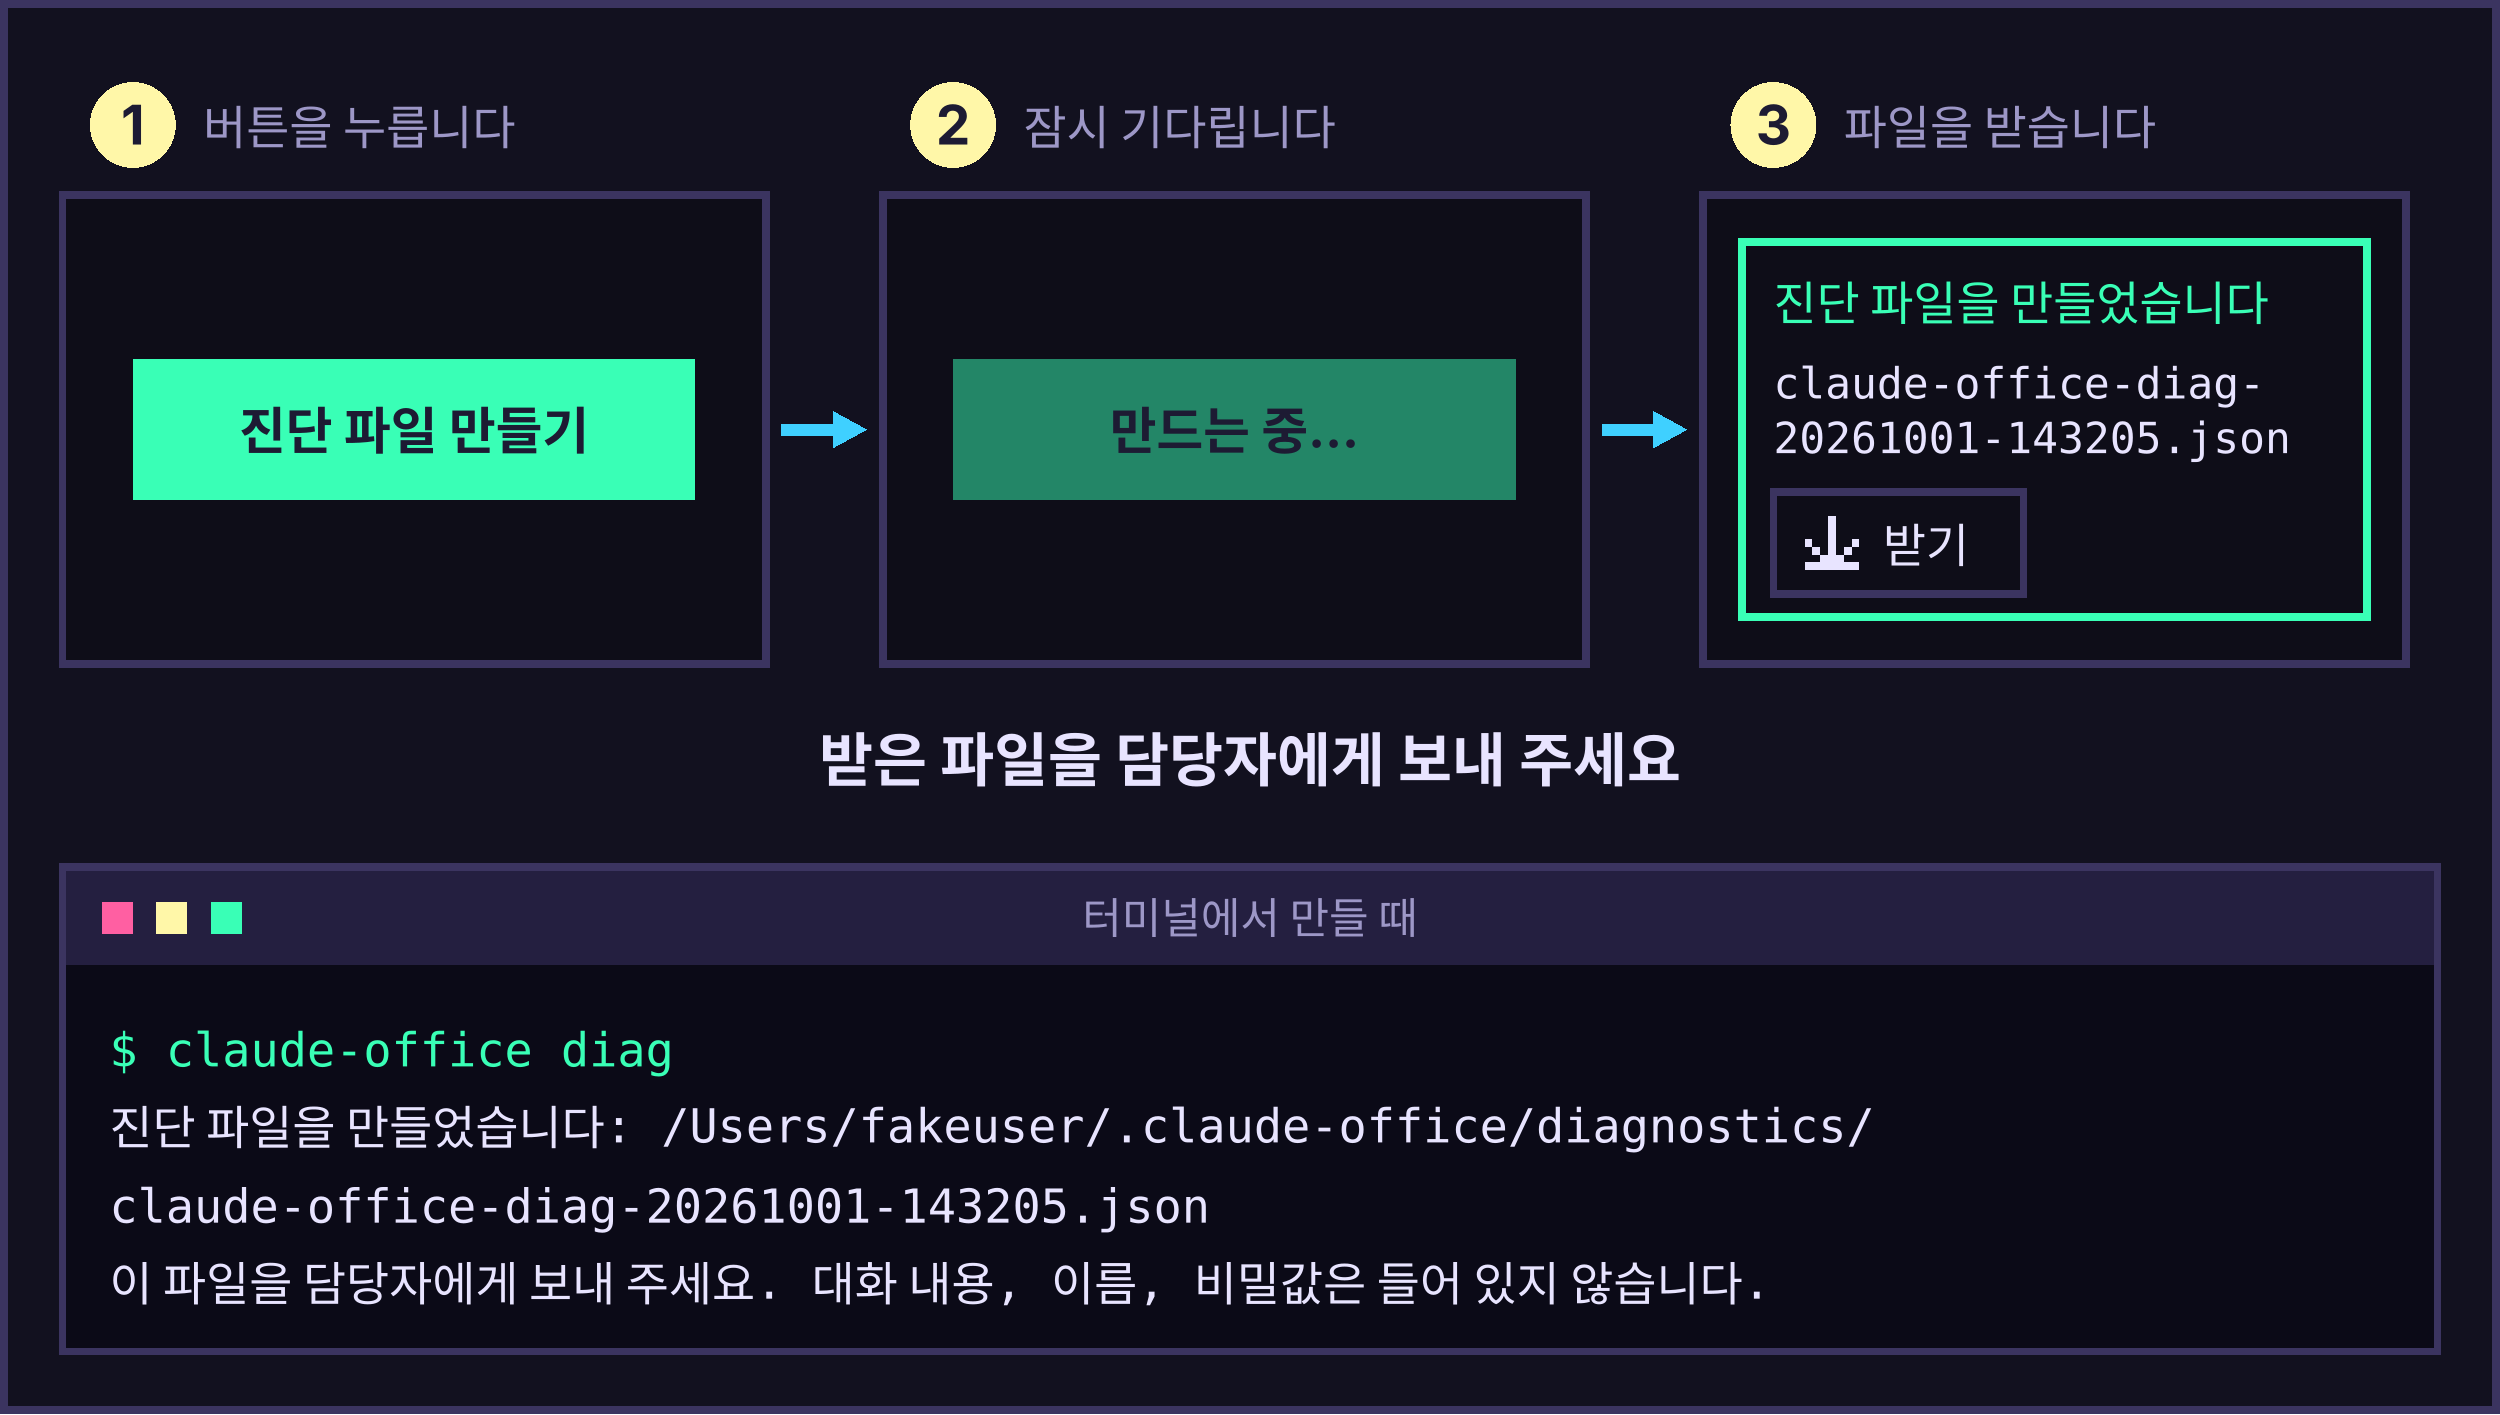
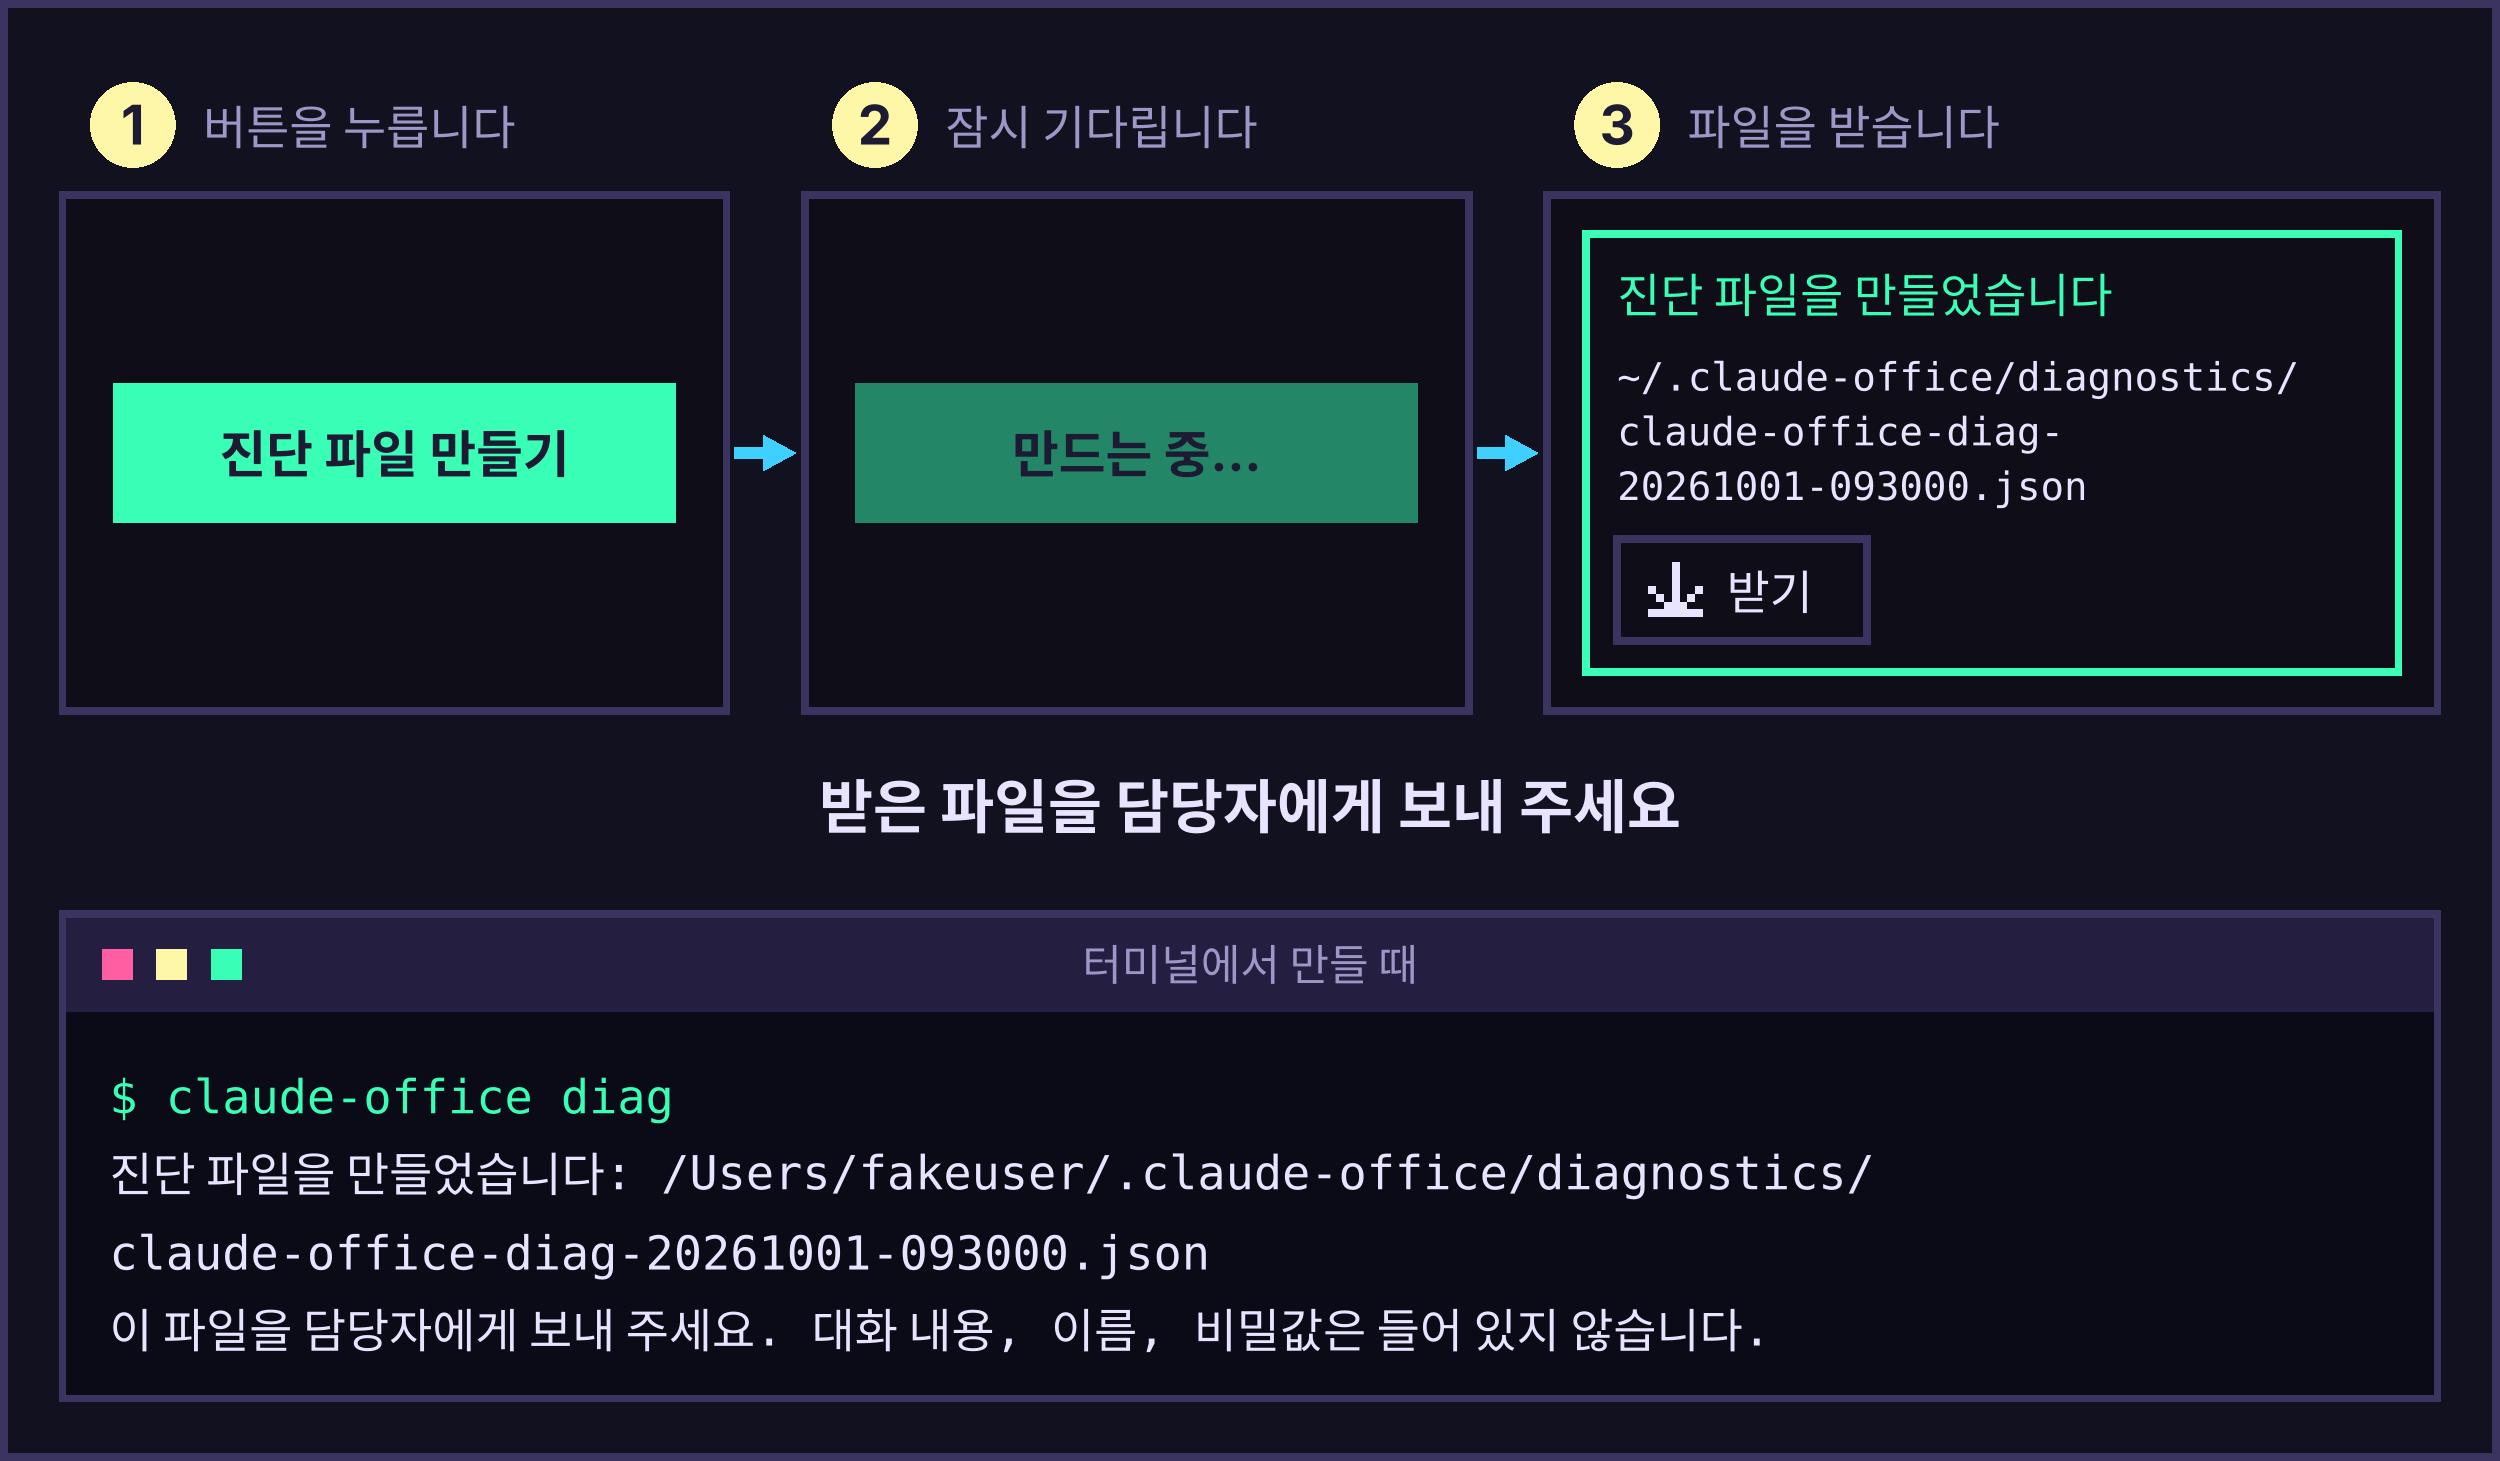
- <svg xmlns="http://www.w3.org/2000/svg" viewBox="0 0 640 362" role="img" aria-labelledby="fig-diag-file-t fig-diag-file-d" shape-rendering="crispEdges" font-family="-apple-system, 'Apple SD Gothic Neo', 'Malgun Gothic', 'Noto Sans KR', sans-serif">
-   <rect x="0" y="0" width="640" height="362" fill="#12111f" />
-   <rect x="1" y="1" width="638" height="360" fill="none" stroke="#3b3460" stroke-width="2" />
-   <rect x="16" y="50" width="180" height="120" fill="#0e0d18" stroke="#3b3460" stroke-width="2" />
+ <svg xmlns="http://www.w3.org/2000/svg" viewBox="0 0 640 374" role="img" aria-labelledby="fig-diag-file-t fig-diag-file-d" shape-rendering="crispEdges" font-family="-apple-system, 'Apple SD Gothic Neo', 'Malgun Gothic', 'Noto Sans KR', sans-serif">
+   <rect x="0" y="0" width="640" height="374" fill="#12111f" />
+   <rect x="1" y="1" width="638" height="372" fill="none" stroke="#3b3460" stroke-width="2" />
+   <rect x="16" y="50" width="170" height="132" fill="#0e0d18" stroke="#3b3460" stroke-width="2" />
  <circle cx="34" cy="32" r="12" fill="#fff7a8" stroke="#12111f" stroke-width="2" />
  <text x="34" y="37" font-size="14" fill="#1d1b33" font-weight="700" text-anchor="middle">1</text>
-   <line x1="200" y1="110" x2="216" y2="110" stroke="#3fd0ff" stroke-width="3" />
-   <polygon points="222,110 213.224,105.206 213.224,114.794" fill="#3fd0ff" />
-   <rect x="226" y="50" width="180" height="120" fill="#0e0d18" stroke="#3b3460" stroke-width="2" />
-   <circle cx="244" cy="32" r="12" fill="#fff7a8" stroke="#12111f" stroke-width="2" />
-   <text x="244" y="37" font-size="14" fill="#1d1b33" font-weight="700" text-anchor="middle">2</text>
-   <line x1="410" y1="110" x2="426" y2="110" stroke="#3fd0ff" stroke-width="3" />
-   <polygon points="432,110 423.224,105.206 423.224,114.794" fill="#3fd0ff" />
-   <rect x="436" y="50" width="180" height="120" fill="#0e0d18" stroke="#3b3460" stroke-width="2" />
-   <circle cx="454" cy="32" r="12" fill="#fff7a8" stroke="#12111f" stroke-width="2" />
-   <text x="454" y="37" font-size="14" fill="#1d1b33" font-weight="700" text-anchor="middle">3</text>
+   <line x1="188" y1="116" x2="198" y2="116" stroke="#3fd0ff" stroke-width="3" />
+   <polygon points="204,116 195.224,111.206 195.224,120.794" fill="#3fd0ff" />
+   <rect x="206" y="50" width="170" height="132" fill="#0e0d18" stroke="#3b3460" stroke-width="2" />
+   <circle cx="224" cy="32" r="12" fill="#fff7a8" stroke="#12111f" stroke-width="2" />
+   <text x="224" y="37" font-size="14" fill="#1d1b33" font-weight="700" text-anchor="middle">2</text>
+   <line x1="378" y1="116" x2="388" y2="116" stroke="#3fd0ff" stroke-width="3" />
+   <polygon points="394,116 385.224,111.206 385.224,120.794" fill="#3fd0ff" />
+   <rect x="396" y="50" width="228" height="132" fill="#0e0d18" stroke="#3b3460" stroke-width="2" />
+   <circle cx="414" cy="32" r="12" fill="#fff7a8" stroke="#12111f" stroke-width="2" />
+   <text x="414" y="37" font-size="14" fill="#1d1b33" font-weight="700" text-anchor="middle">3</text>
  <text x="52" y="37" font-size="12" fill="#9d97c7">버튼을 누릅니다</text>
-   <rect x="34" y="92" width="144" height="36" fill="#39ffb6" />
-   <text x="106" y="115" font-size="13" fill="#1d1b33" font-weight="700" text-anchor="middle">진단 파일 만들기</text>
-   <text x="262" y="37" font-size="12" fill="#9d97c7">잠시 기다립니다</text>
-   <rect x="244" y="92" width="144" height="36" fill="#39ffb6" fill-opacity="0.5" />
-   <text x="316" y="115" font-size="13" fill="#1d1b33" font-weight="700" text-anchor="middle">만드는 중…</text>
-   <text x="472" y="37" font-size="12" fill="#9d97c7">파일을 받습니다</text>
-   <rect x="446" y="62" width="160" height="96" fill="none" stroke="#39ffb6" stroke-width="2" />
-   <text x="454" y="82" font-size="12" fill="#39ffb6">진단 파일을 만들었습니다</text>
-   <text x="454" y="102" font-size="11" fill="#e8e4ff" font-family="ui-monospace, 'SF Mono', Menlo, Consolas, 'D2Coding', monospace">claude-office-diag-</text>
-   <text x="454" y="116" font-size="11" fill="#e8e4ff" font-family="ui-monospace, 'SF Mono', Menlo, Consolas, 'D2Coding', monospace">20261001-143205.json</text>
-   <rect x="454" y="126" width="64" height="26" fill="#0e0d18" stroke="#3b3460" stroke-width="2" />
-   <rect x="468" y="132" width="2" height="2" fill="#e8e4ff" />
-   <rect x="468" y="134" width="2" height="2" fill="#e8e4ff" />
-   <rect x="468" y="136" width="2" height="2" fill="#e8e4ff" />
-   <rect x="462" y="138" width="2" height="2" fill="#e8e4ff" />
-   <rect x="468" y="138" width="2" height="2" fill="#e8e4ff" />
-   <rect x="474" y="138" width="2" height="2" fill="#e8e4ff" />
-   <rect x="464" y="140" width="2" height="2" fill="#e8e4ff" />
-   <rect x="468" y="140" width="2" height="2" fill="#e8e4ff" />
-   <rect x="472" y="140" width="2" height="2" fill="#e8e4ff" />
-   <rect x="466" y="142" width="6" height="2" fill="#e8e4ff" />
-   <rect x="462" y="144" width="14" height="2" fill="#e8e4ff" />
-   <text x="482" y="144" font-size="12" fill="#e8e4ff">받기</text>
-   <text x="320" y="200" font-size="15" fill="#e8e4ff" font-weight="700" text-anchor="middle">받은 파일을 담당자에게 보내 주세요</text>
-   <rect x="16" y="222" width="608" height="124" fill="#0b0a17" stroke="#3b3460" stroke-width="2" />
-   <rect x="17" y="223" width="606" height="24" fill="#241f40" />
-   <rect x="26" y="231" width="8" height="8" fill="#ff5fa2" />
-   <rect x="40" y="231" width="8" height="8" fill="#fff7a8" />
-   <rect x="54" y="231" width="8" height="8" fill="#39ffb6" />
-   <text x="320" y="239" font-size="11" fill="#9d97c7" text-anchor="middle">터미널에서 만들 때</text>
-   <text x="28" y="273" font-size="12" fill="#39ffb6" font-family="ui-monospace, 'SF Mono', Menlo, Consolas, 'D2Coding', monospace" xml:space="preserve">$ claude-office diag</text>
-   <text x="28" y="293" font-size="12" fill="#e8e4ff" font-family="ui-monospace, 'SF Mono', Menlo, Consolas, 'D2Coding', monospace" xml:space="preserve">진단 파일을 만들었습니다: /Users/fakeuser/.claude-office/diagnostics/</text>
-   <text x="28" y="313" font-size="12" fill="#e8e4ff" font-family="ui-monospace, 'SF Mono', Menlo, Consolas, 'D2Coding', monospace" xml:space="preserve">claude-office-diag-20261001-143205.json</text>
-   <text x="28" y="333" font-size="12" fill="#e8e4ff" font-family="ui-monospace, 'SF Mono', Menlo, Consolas, 'D2Coding', monospace" xml:space="preserve">이 파일을 담당자에게 보내 주세요. 대화 내용, 이름, 비밀값은 들어 있지 않습니다.</text>
+   <rect x="29" y="98" width="144" height="36" fill="#39ffb6" />
+   <text x="101" y="121" font-size="13" fill="#1d1b33" font-weight="700" text-anchor="middle">진단 파일 만들기</text>
+   <text x="242" y="37" font-size="12" fill="#9d97c7">잠시 기다립니다</text>
+   <rect x="219" y="98" width="144" height="36" fill="#39ffb6" fill-opacity="0.5" />
+   <text x="291" y="121" font-size="13" fill="#1d1b33" font-weight="700" text-anchor="middle">만드는 중…</text>
+   <text x="432" y="37" font-size="12" fill="#9d97c7">파일을 받습니다</text>
+   <rect x="406" y="60" width="208" height="112" fill="none" stroke="#39ffb6" stroke-width="2" />
+   <text x="414" y="80" font-size="12" fill="#39ffb6">진단 파일을 만들었습니다</text>
+   <text x="414" y="100" font-size="10" fill="#e8e4ff" font-family="ui-monospace, 'SF Mono', Menlo, Consolas, 'D2Coding', monospace">~/.claude-office/diagnostics/</text>
+   <text x="414" y="114" font-size="10" fill="#e8e4ff" font-family="ui-monospace, 'SF Mono', Menlo, Consolas, 'D2Coding', monospace">claude-office-diag-</text>
+   <text x="414" y="128" font-size="10" fill="#e8e4ff" font-family="ui-monospace, 'SF Mono', Menlo, Consolas, 'D2Coding', monospace">20261001-093000.json</text>
+   <rect x="414" y="138" width="64" height="26" fill="#0e0d18" stroke="#3b3460" stroke-width="2" />
+   <rect x="428" y="144" width="2" height="2" fill="#e8e4ff" />
+   <rect x="428" y="146" width="2" height="2" fill="#e8e4ff" />
+   <rect x="428" y="148" width="2" height="2" fill="#e8e4ff" />
+   <rect x="422" y="150" width="2" height="2" fill="#e8e4ff" />
+   <rect x="428" y="150" width="2" height="2" fill="#e8e4ff" />
+   <rect x="434" y="150" width="2" height="2" fill="#e8e4ff" />
+   <rect x="424" y="152" width="2" height="2" fill="#e8e4ff" />
+   <rect x="428" y="152" width="2" height="2" fill="#e8e4ff" />
+   <rect x="432" y="152" width="2" height="2" fill="#e8e4ff" />
+   <rect x="426" y="154" width="6" height="2" fill="#e8e4ff" />
+   <rect x="422" y="156" width="14" height="2" fill="#e8e4ff" />
+   <text x="442" y="156" font-size="12" fill="#e8e4ff">받기</text>
+   <text x="320" y="212" font-size="15" fill="#e8e4ff" font-weight="700" text-anchor="middle">받은 파일을 담당자에게 보내 주세요</text>
+   <rect x="16" y="234" width="608" height="124" fill="#0b0a17" stroke="#3b3460" stroke-width="2" />
+   <rect x="17" y="235" width="606" height="24" fill="#241f40" />
+   <rect x="26" y="243" width="8" height="8" fill="#ff5fa2" />
+   <rect x="40" y="243" width="8" height="8" fill="#fff7a8" />
+   <rect x="54" y="243" width="8" height="8" fill="#39ffb6" />
+   <text x="320" y="251" font-size="11" fill="#9d97c7" text-anchor="middle">터미널에서 만들 때</text>
+   <text x="28" y="285" font-size="12" fill="#39ffb6" font-family="ui-monospace, 'SF Mono', Menlo, Consolas, 'D2Coding', monospace" xml:space="preserve">$ claude-office diag</text>
+   <text x="28" y="305" font-size="12" fill="#e8e4ff" font-family="ui-monospace, 'SF Mono', Menlo, Consolas, 'D2Coding', monospace" xml:space="preserve">진단 파일을 만들었습니다: /Users/fakeuser/.claude-office/diagnostics/</text>
+   <text x="28" y="325" font-size="12" fill="#e8e4ff" font-family="ui-monospace, 'SF Mono', Menlo, Consolas, 'D2Coding', monospace" xml:space="preserve">claude-office-diag-20261001-093000.json</text>
+   <text x="28" y="345" font-size="12" fill="#e8e4ff" font-family="ui-monospace, 'SF Mono', Menlo, Consolas, 'D2Coding', monospace" xml:space="preserve">이 파일을 담당자에게 보내 주세요. 대화 내용, 이름, 비밀값은 들어 있지 않습니다.</text>
</svg>
